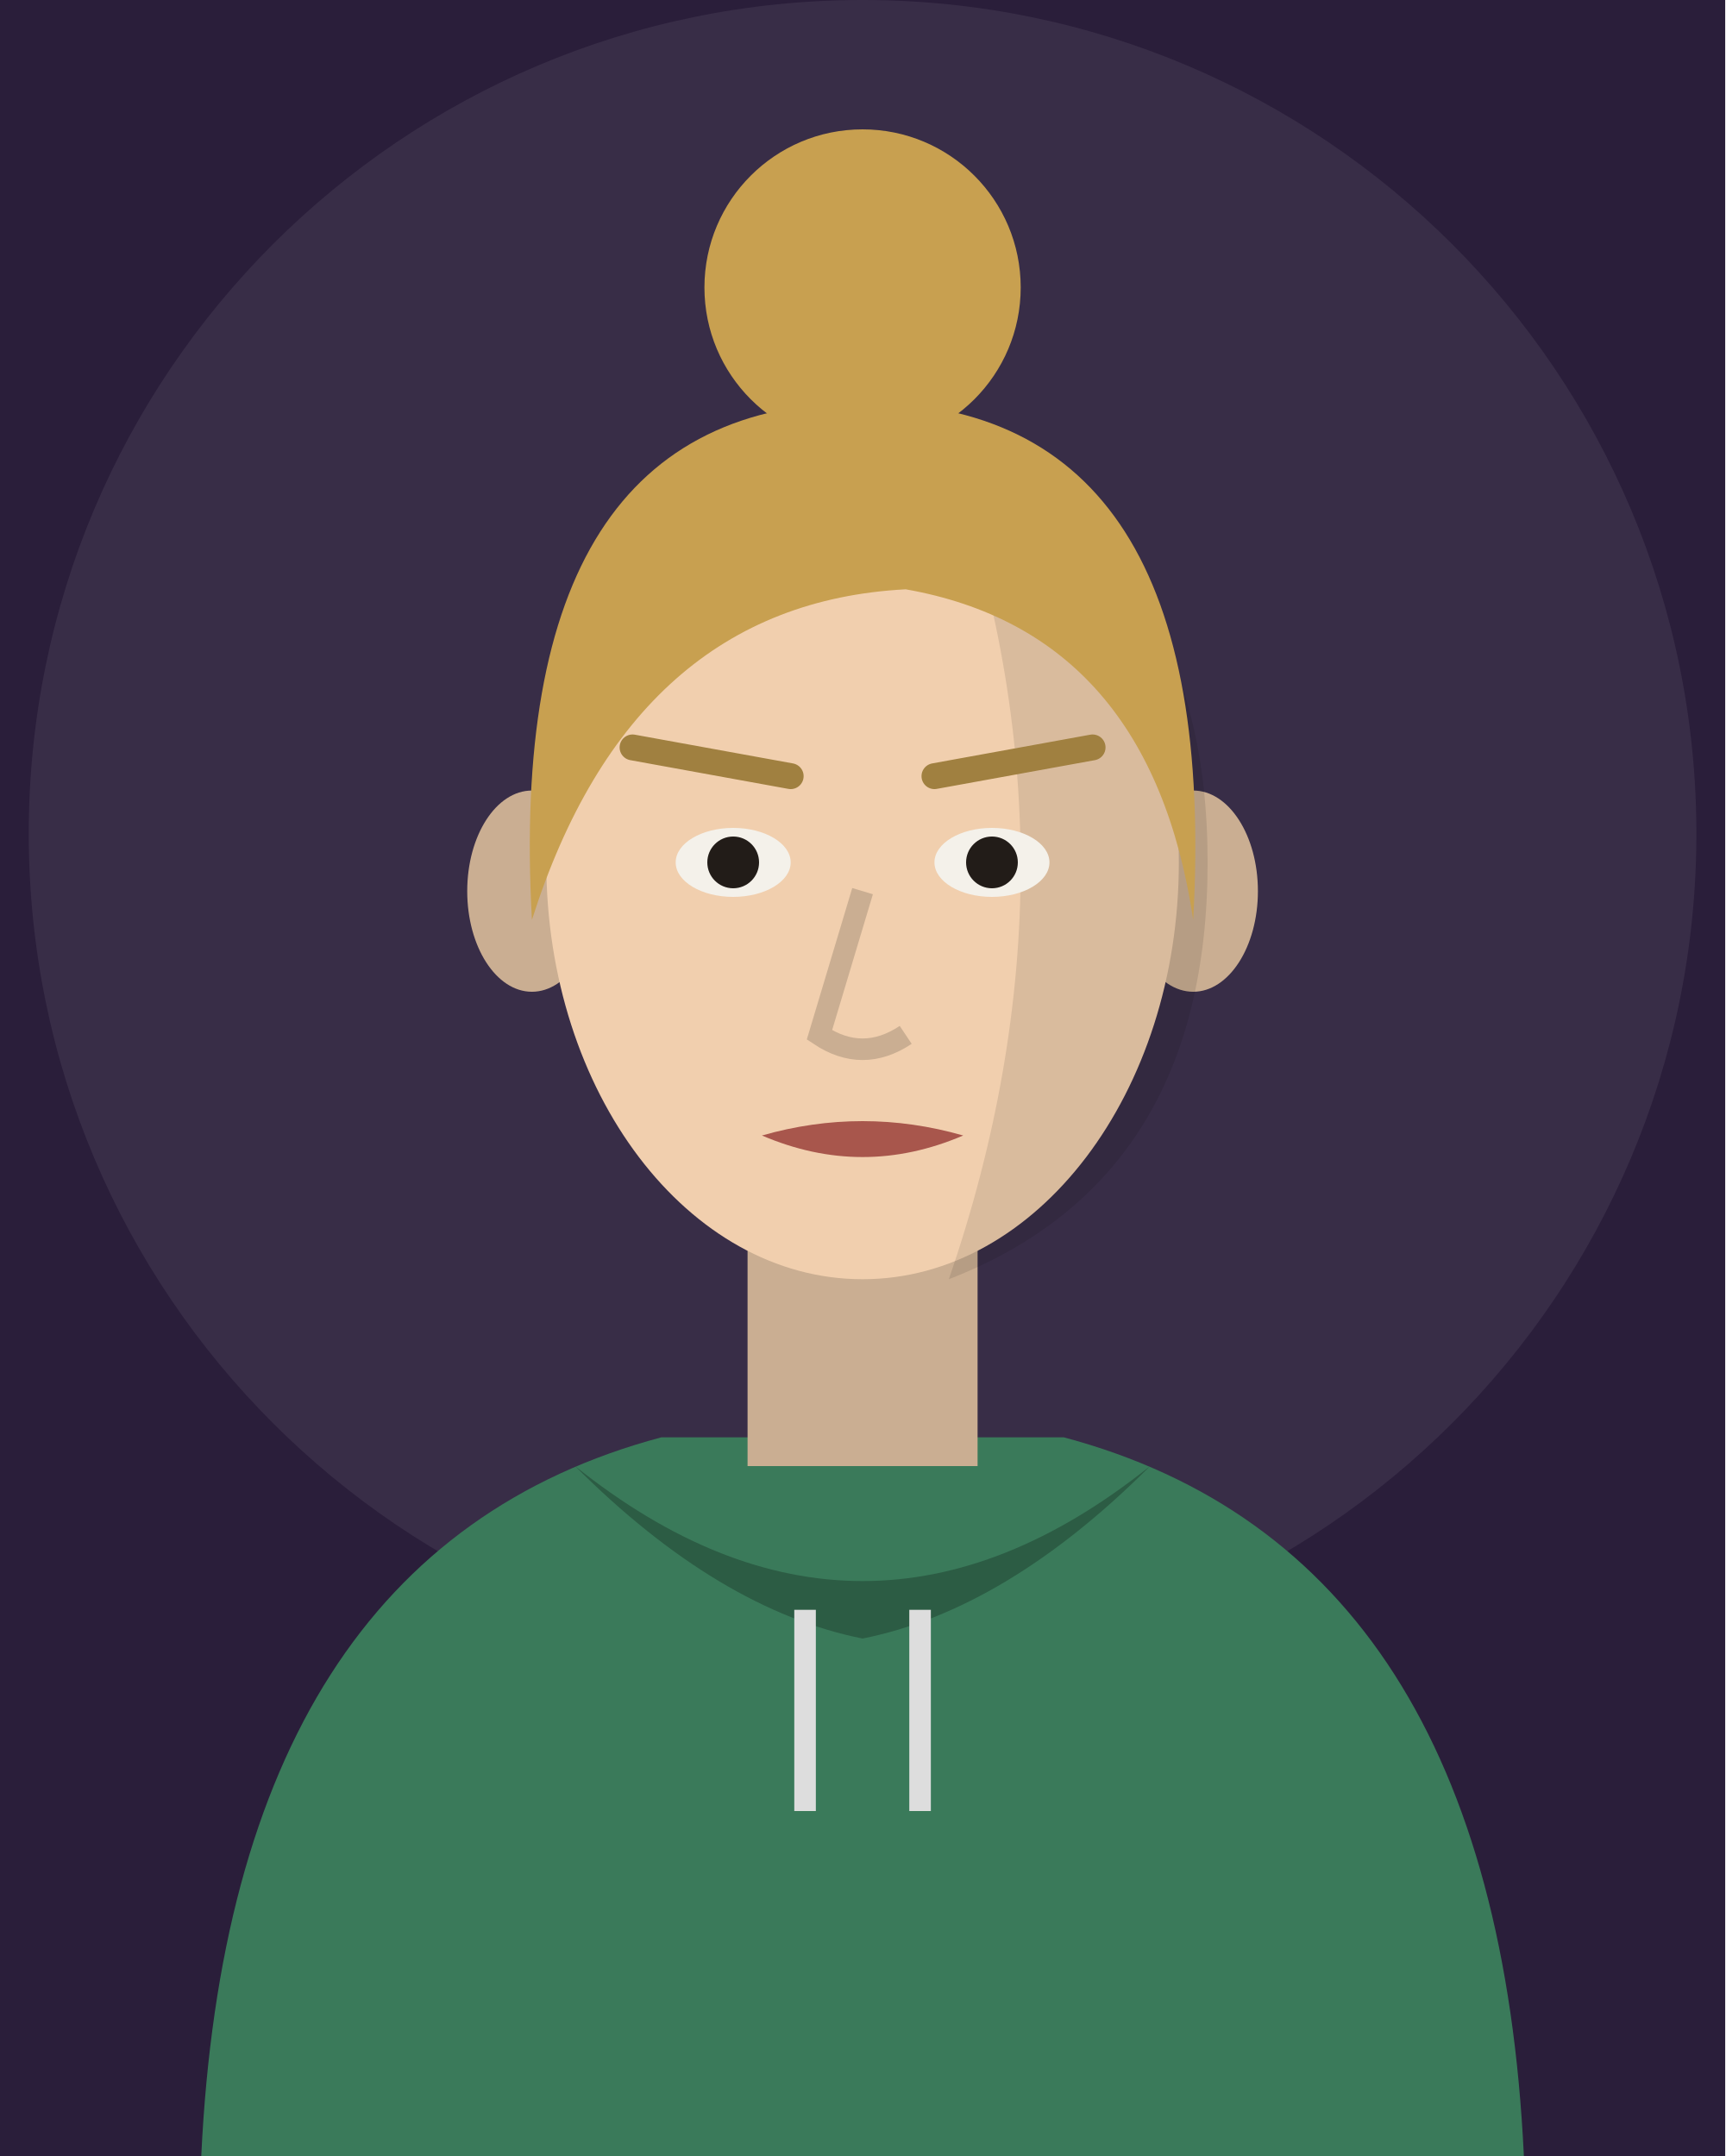
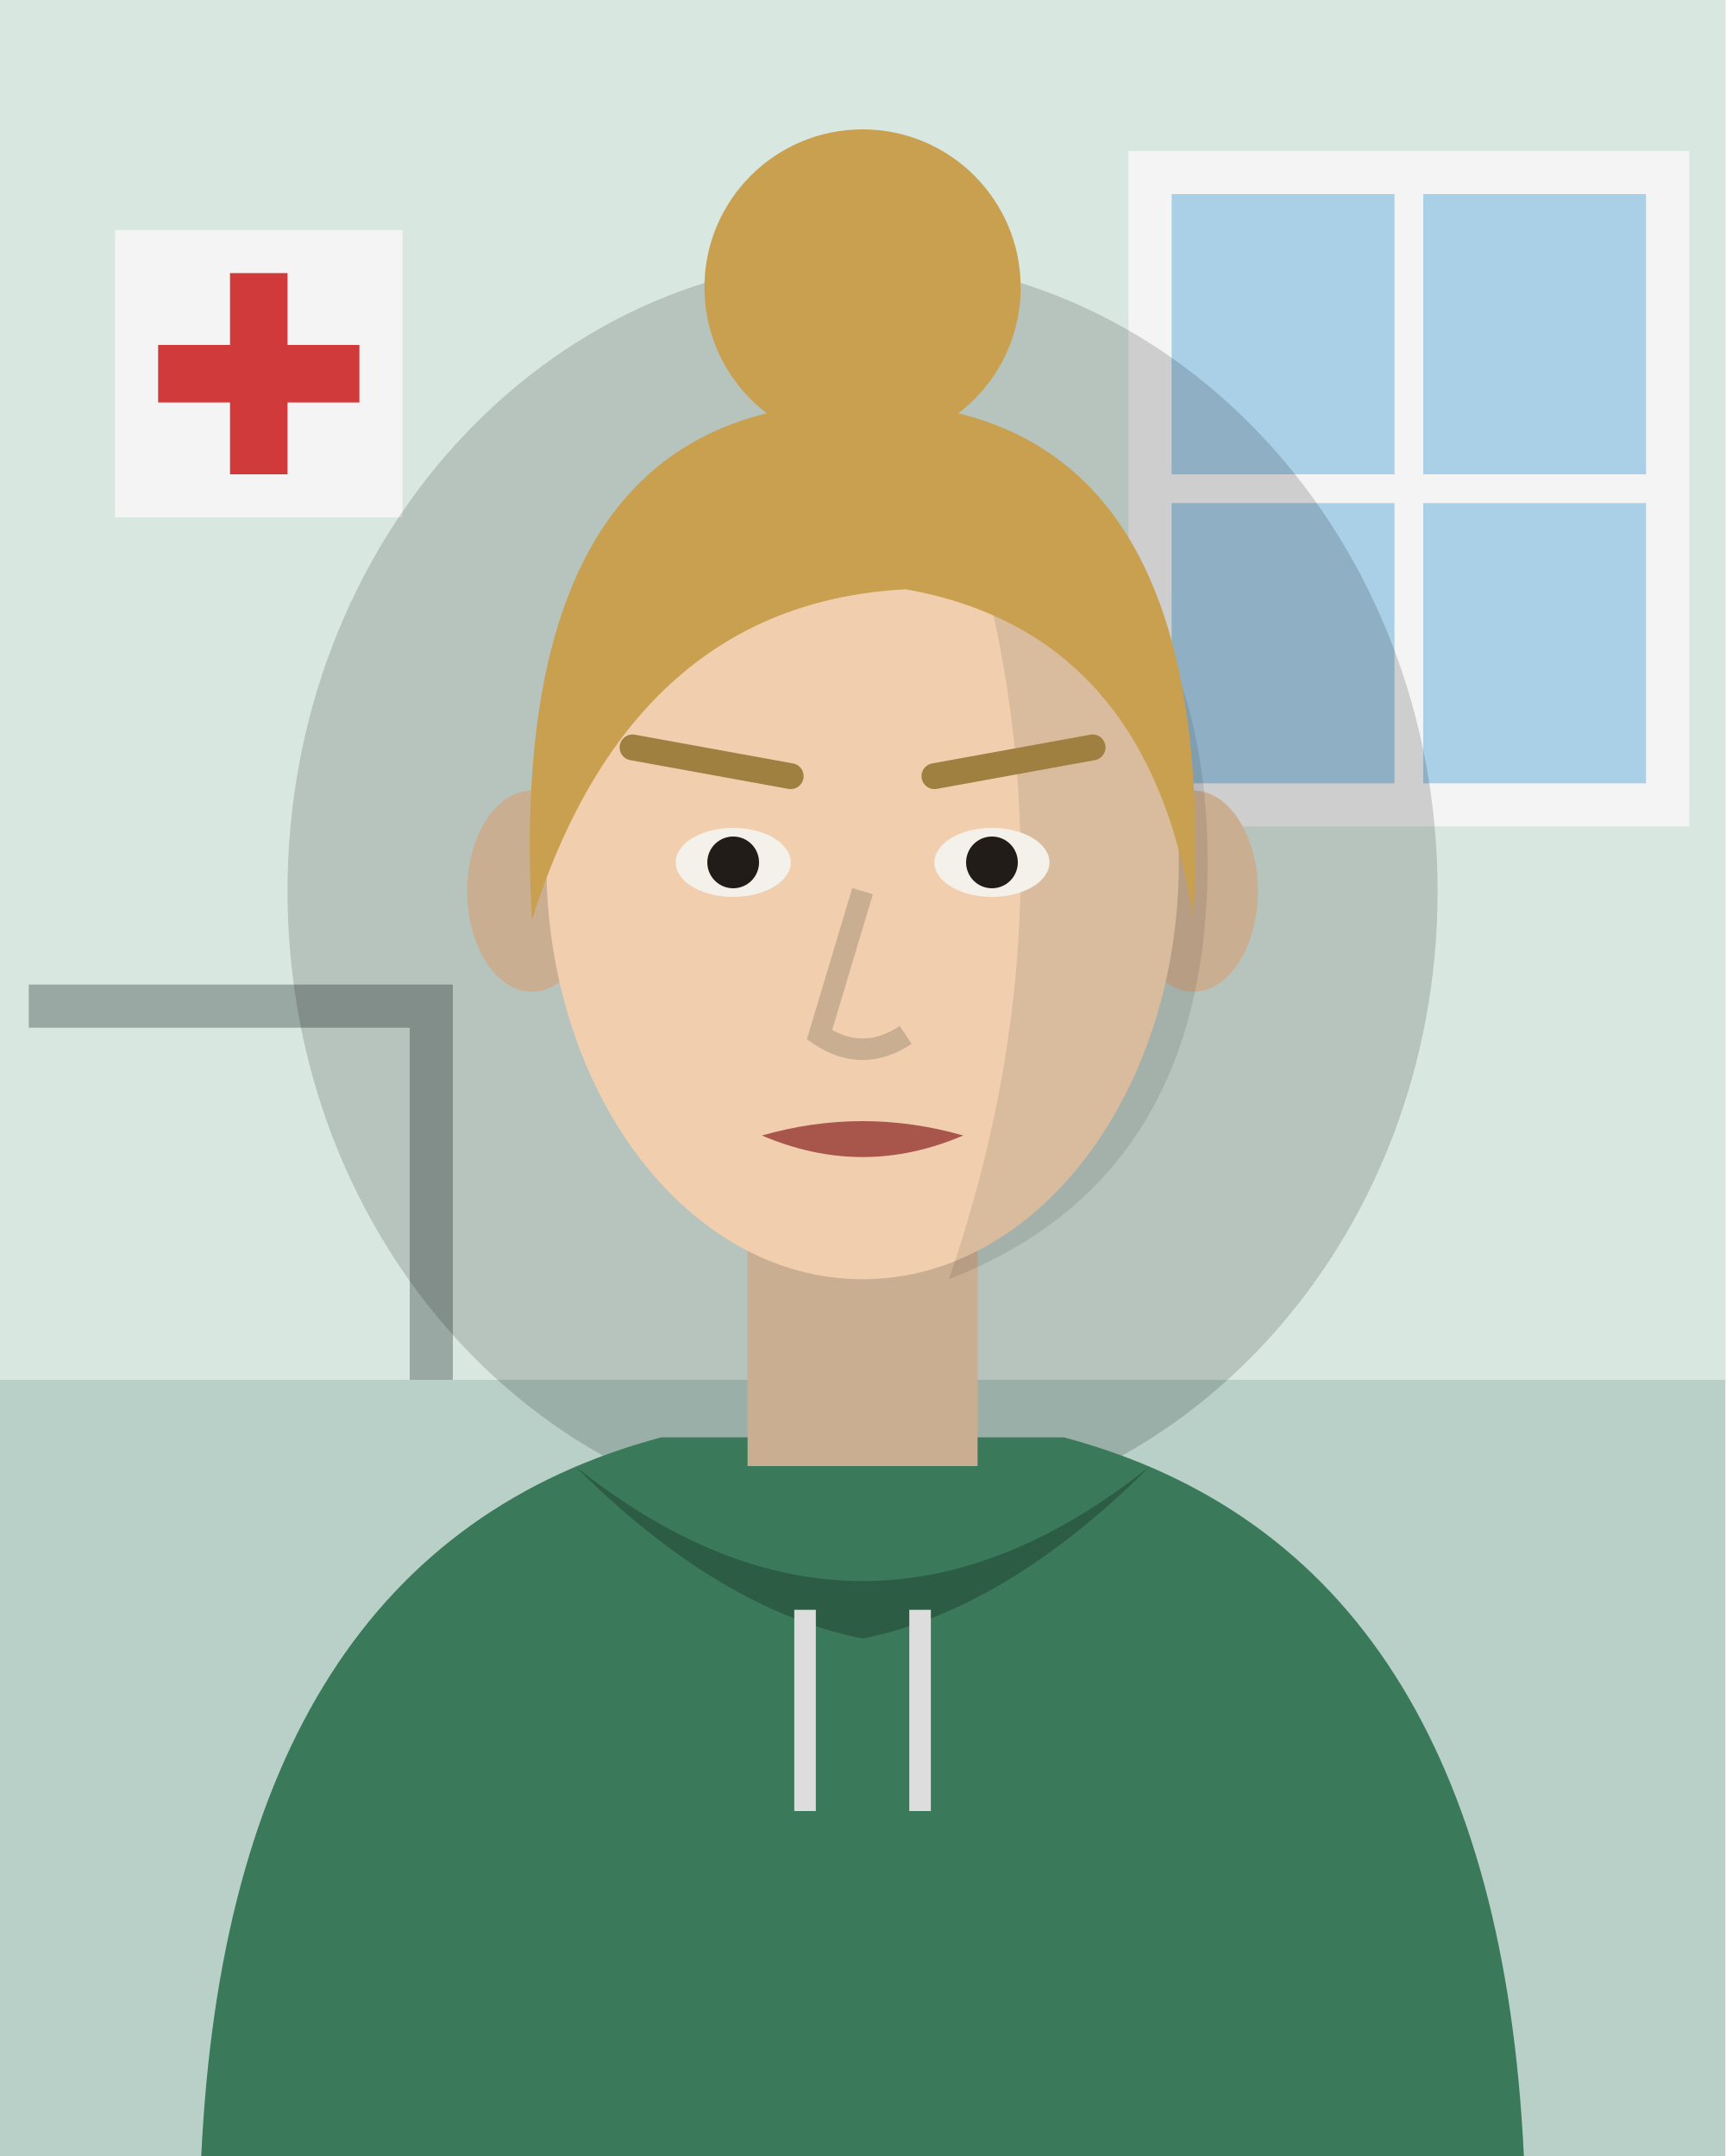
<svg xmlns="http://www.w3.org/2000/svg" viewBox="0 0 120 150" role="img" aria-label="Paula Vidal">
  <style>.fx{transform-box:fill-box;transform-origin:center}.tw{animation:tw 3s ease-in-out infinite}.pu{animation:pu 4s ease-in-out infinite}@keyframes tw{50%{opacity:.25}}@keyframes pu{50%{opacity:.55}}@keyframes spin{to{transform:rotate(360deg)}}@media (prefers-reduced-motion:reduce){*{animation:none!important}}</style>
-   <rect width="120" height="150" fill="#2a1e3a" />
-   <circle cx="60" cy="58" r="58" fill="#fff" opacity=".07" />
+   <rect width="120" height="150" fill="#d8e8e0" />
+   <rect x="0" y="96" width="120" height="54" fill="#b8d0c8" />
+   <rect x="80" y="12" width="36" height="44" fill="#aad0e8" stroke="#f4f4f4" stroke-width="3" />
+   <path d="M98 12 V56 M80 34 H116" stroke="#f4f4f4" stroke-width="2" />
+   <rect x="8" y="16" width="20" height="20" fill="#f4f4f4" />
+   <path d="M18 19 V33 M11 26 H25" stroke="#d03a3a" stroke-width="4" />
+   <path d="M2 70 H30 V96" stroke="#9aa8a4" stroke-width="3" fill="none" />
+   <ellipse cx="60" cy="62" rx="40" ry="44" fill="#000" opacity=".16" />
  <circle cx="60" cy="20" r="11" fill="#c8a050" />
  <path d="M14 150 Q16 108 46 100 H74 Q104 108 106 150Z" fill="#3a7a5a" />
  <path d="M40 102 Q60 118 80 102 Q70 112 60 114 Q50 112 40 102Z" fill="#2c5c44" />
  <path d="M56 112V126M64 112V126" stroke="#ddd" stroke-width="1.5" />
  <rect x="52" y="86" width="16" height="16" fill="#caae92" />
  <ellipse cx="37" cy="62" rx="4.5" ry="7" fill="#caae92" />
  <ellipse cx="83" cy="62" rx="4.5" ry="7" fill="#caae92" />
  <ellipse cx="60" cy="60" rx="22" ry="29" fill="#f1cfae" />
  <path d="M66 32 Q84 38 84 60 Q84 82 66 89 Q76 60 66 32Z" fill="#000" opacity=".1" />
  <path d="M37 64 Q35 28 60 28 Q85 28 83 64 Q80 44 63 41 Q44 42 37 64Z" fill="#c8a050" />
  <path d="M44 52 L55 54 M65 54 L76 52" stroke="#a08040" stroke-width="1.8" stroke-linecap="round" />
  <ellipse cx="51" cy="60" rx="4" ry="2.4" fill="#f4f1ea" />
  <circle cx="51" cy="60" r="1.8" fill="#221c18" />
  <ellipse cx="69" cy="60" rx="4" ry="2.4" fill="#f4f1ea" />
  <circle cx="69" cy="60" r="1.8" fill="#221c18" />
  <path d="M60 62 L57 72 Q60 74 63 72" fill="none" stroke="#caae92" stroke-width="1.5" />
  <path d="M53 79 Q60 77 67 79 Q60 82 53 79Z" fill="#a8564c" />
</svg>
